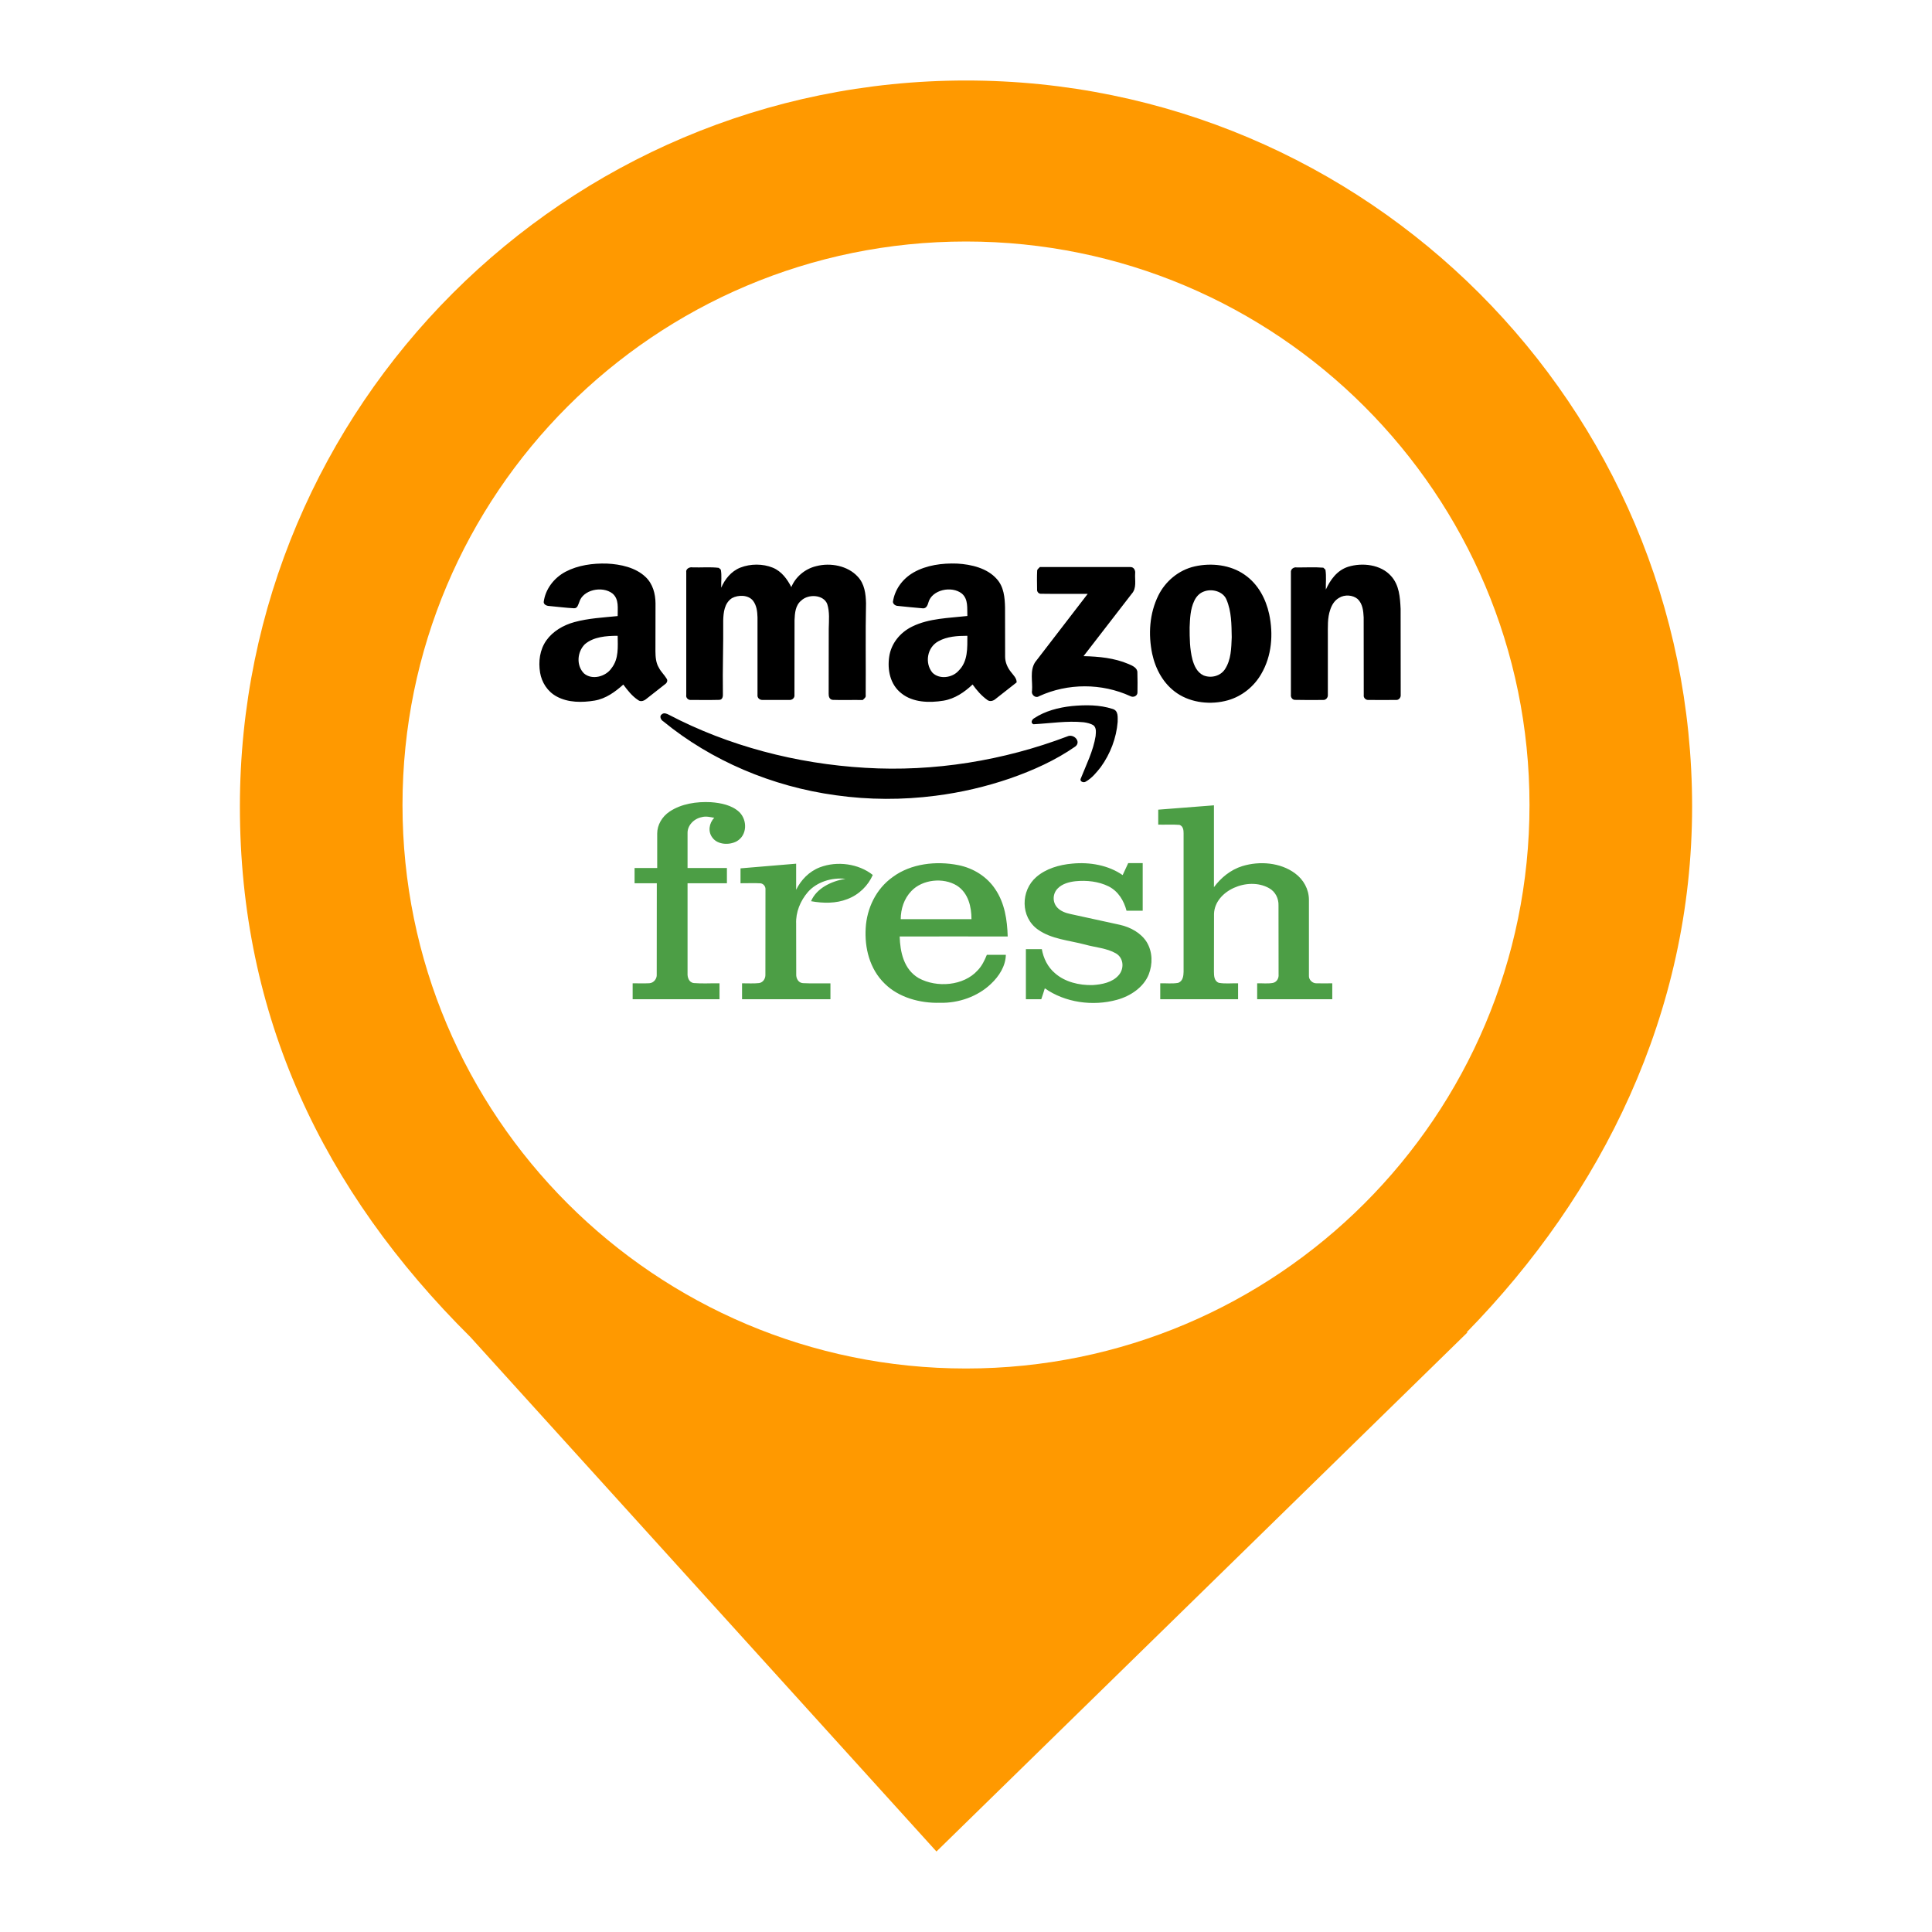
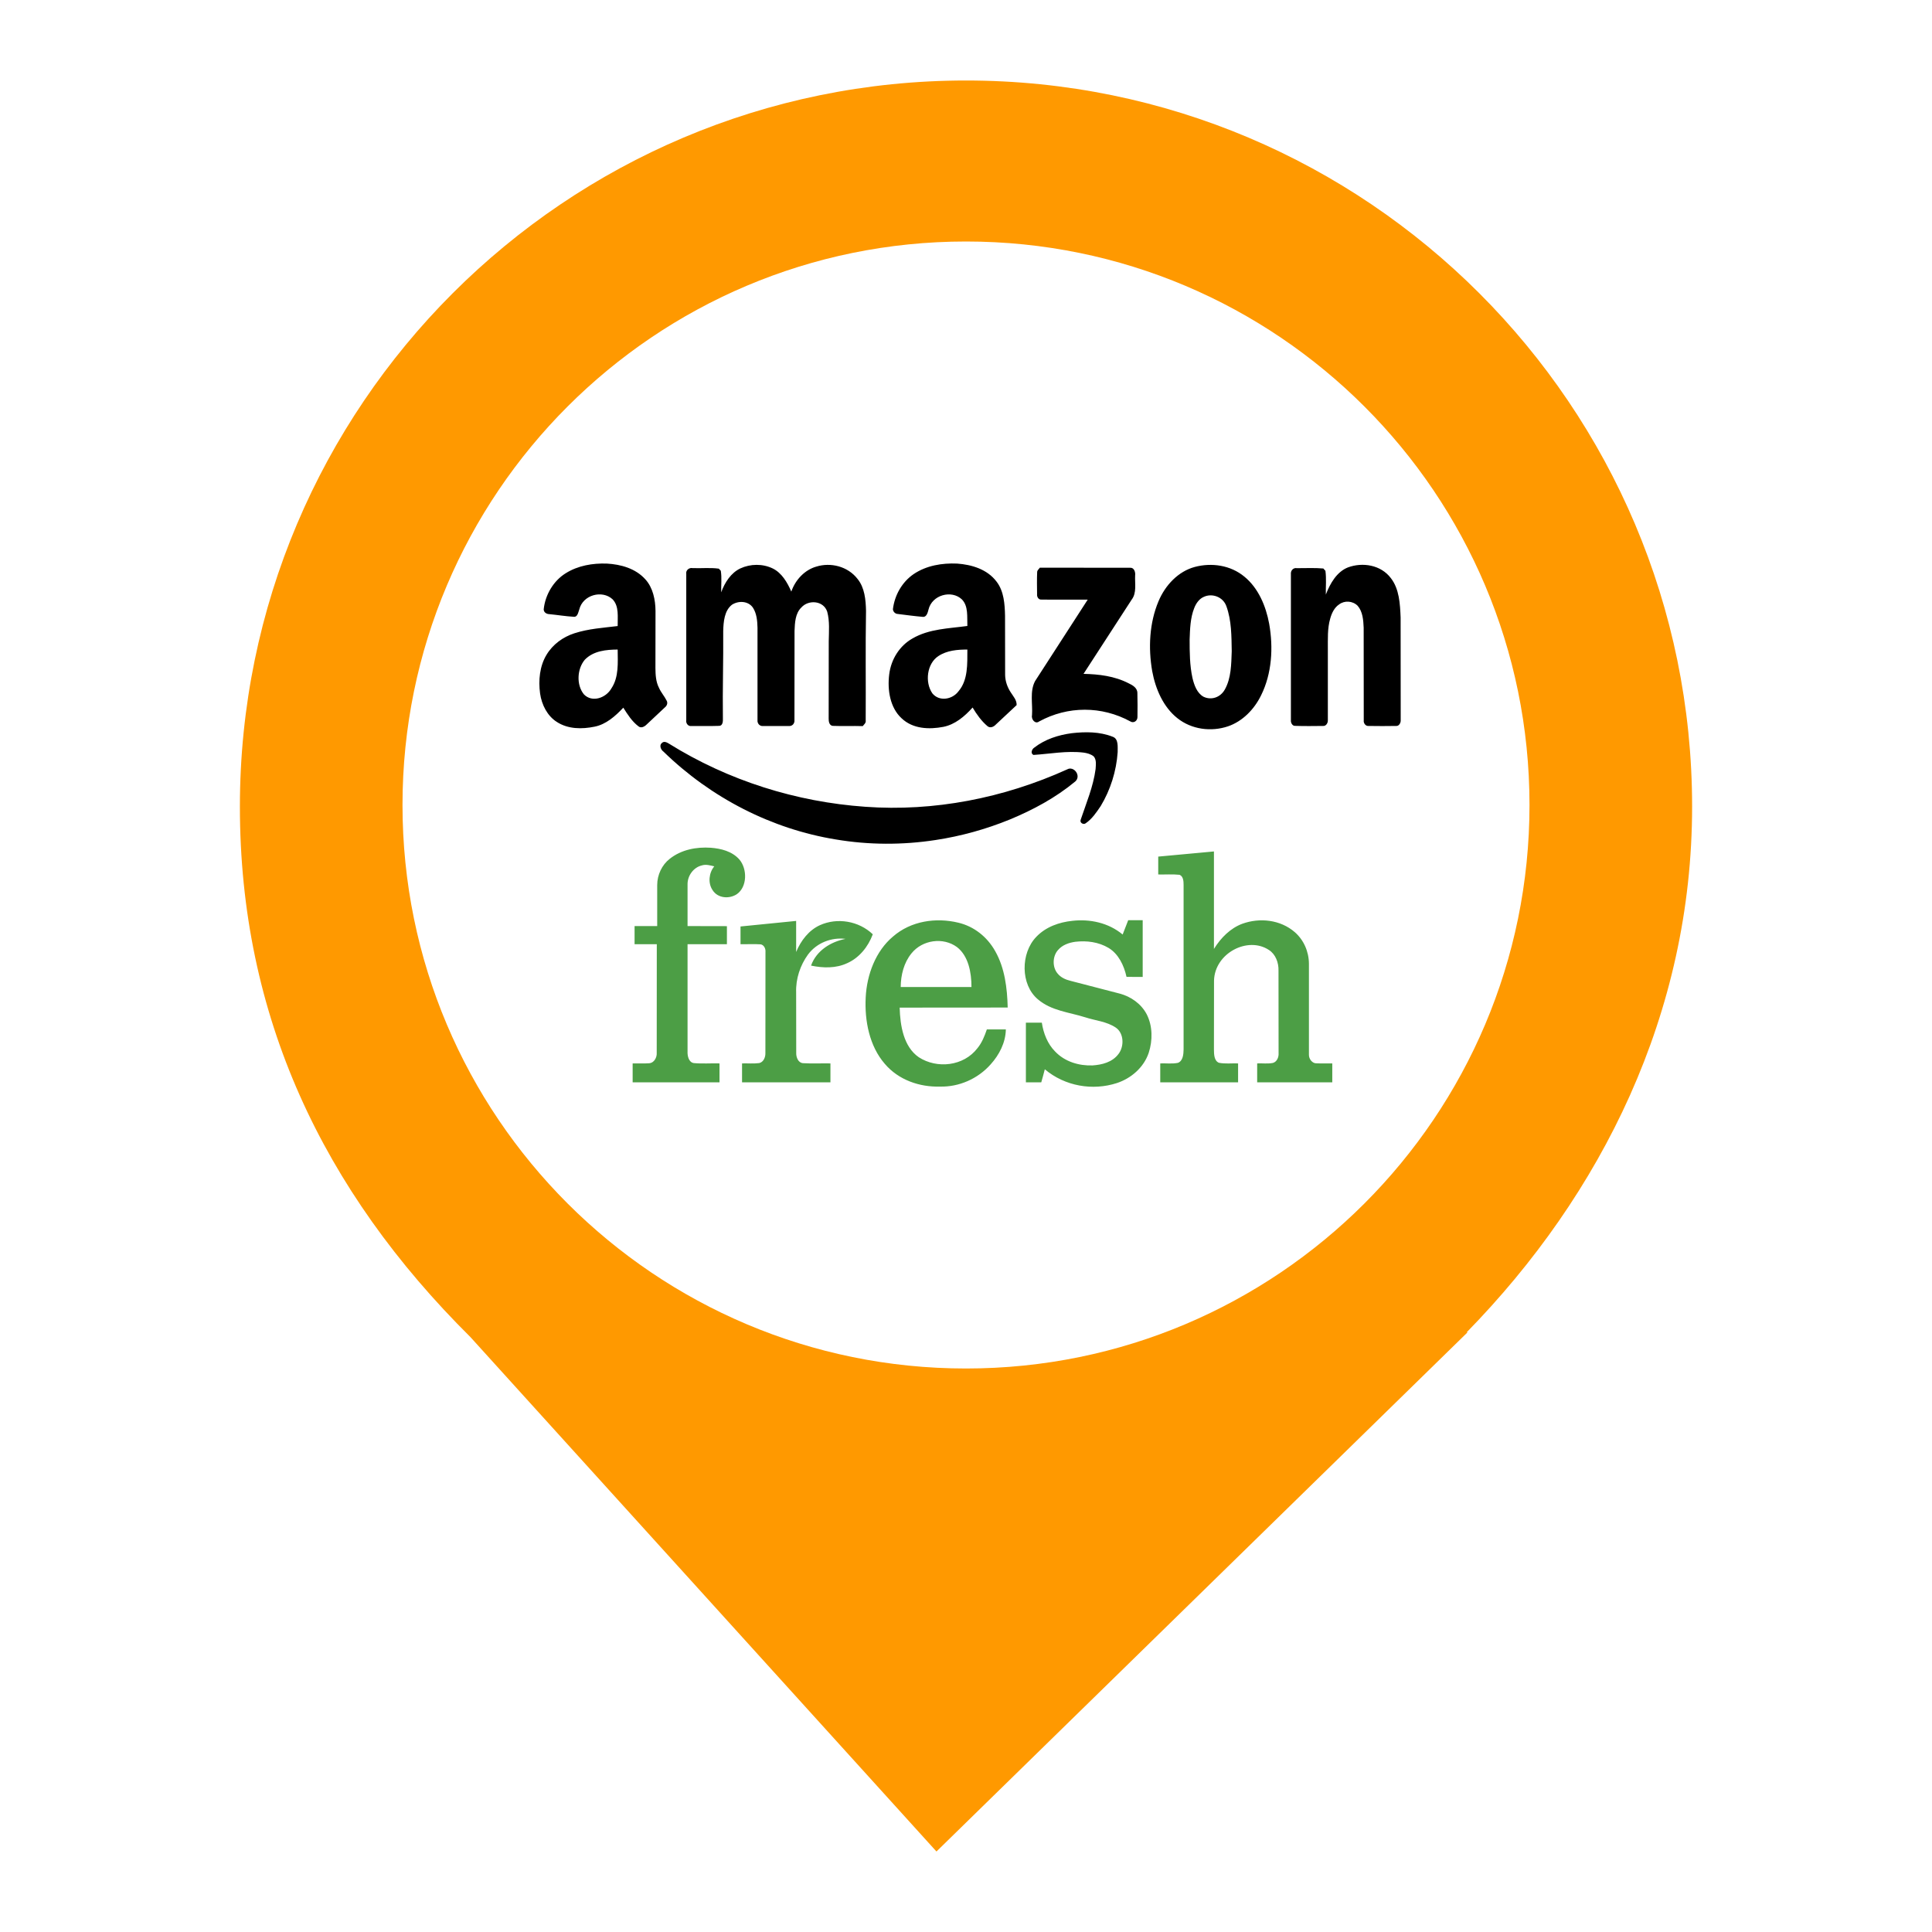
<svg xmlns="http://www.w3.org/2000/svg" style="isolation:isolate" viewBox="0 0 24 24" width="24pt" height="24pt">
  <defs>
-     <clipPath id="_clipPath_kKizX3Rp7Md6GI404eArAFcT1csJoH1D">
+     <clipPath id="_clipPath_Z333xDsw85Oundilhs8d1QFtVgvu3xh3">
      <rect width="24" height="24" />
    </clipPath>
  </defs>
-   <g clip-path="url(#_clipPath_kKizX3Rp7Md6GI404eArAFcT1csJoH1D)">
-     <clipPath id="_clipPath_TR999zRokLCTLhwQaYVIGEvYPcafYDtP">
+   <g clip-path="url(#_clipPath_Z333xDsw85Oundilhs8d1QFtVgvu3xh3)">
+     <clipPath id="_clipPath_Ahv2BpEGB2Pf8zwln4NnDEF2hFYK1utW">
      <rect x="0" y="0" width="24" height="24" transform="matrix(1,0,0,1,0,0)" fill="rgb(255,255,255)" />
    </clipPath>
-     <g clip-path="url(#_clipPath_TR999zRokLCTLhwQaYVIGEvYPcafYDtP)">
+     <g clip-path="url(#_clipPath_Ahv2BpEGB2Pf8zwln4NnDEF2hFYK1utW)">
      <g>
        <path d=" M 18.219 16.551 C 19.896 14.836 21.02 12.588 21.02 10.02 C 21.02 5.042 16.978 1 12 1 C 7.022 1 2.98 5.042 2.98 10.02 C 2.98 12.62 4.007 14.787 5.844 16.61 L 5.844 16.61 L 11.633 23 L 18.23 16.551 L 18.219 16.551 L 18.219 16.551 Z " fill="rgb(255,153,0)" />
        <rect x="0" y="0" width="24" height="24" transform="matrix(1,0,0,1,0,0)" fill="none" />
      </g>
    </g>
-     <clipPath id="_clipPath_qhziBehw9Dxjb9T3WG0ZqsB7Jerwhk5O">
+     <clipPath id="_clipPath_N0pN0FZlOCBPuDBLMAYFto1pmxezvM18">
      <rect x="2.98" y="1" width="18.04" height="22" transform="matrix(1,0,0,1,0,0)" fill="rgb(255,255,255)" />
    </clipPath>
-     <g clip-path="url(#_clipPath_qhziBehw9Dxjb9T3WG0ZqsB7Jerwhk5O)">
+     <g clip-path="url(#_clipPath_N0pN0FZlOCBPuDBLMAYFto1pmxezvM18)">
      <g>
        <circle vector-effect="non-scaling-stroke" cx="12" cy="10" r="7" fill="rgb(255,255,255)" />
      </g>
    </g>
-     <path d=" M 8.319 10.081 C 8.465 9.984 8.653 9.956 8.83 9.965 C 8.956 9.974 9.093 10.002 9.184 10.088 C 9.285 10.187 9.284 10.374 9.153 10.45 C 9.059 10.502 8.915 10.494 8.851 10.407 C 8.792 10.333 8.807 10.226 8.873 10.159 C 8.822 10.15 8.769 10.136 8.717 10.151 C 8.616 10.171 8.538 10.257 8.541 10.351 L 8.541 10.783 L 9.03 10.783 L 9.03 10.972 L 8.541 10.972 L 8.541 12.09 C 8.538 12.138 8.556 12.204 8.619 12.212 C 8.724 12.221 8.831 12.213 8.938 12.215 L 8.938 12.413 L 7.859 12.413 L 7.859 12.215 C 7.928 12.214 7.998 12.218 8.067 12.214 C 8.124 12.21 8.162 12.155 8.158 12.106 L 8.159 10.972 L 7.883 10.972 L 7.883 10.783 L 8.164 10.783 L 8.164 10.354 C 8.164 10.248 8.224 10.144 8.319 10.081 Z  M 14.388 10.058 L 15.08 10.004 L 15.08 11.021 C 15.166 10.905 15.285 10.805 15.433 10.759 C 15.649 10.693 15.905 10.715 16.085 10.847 C 16.195 10.927 16.259 11.048 16.26 11.176 L 16.26 12.126 C 16.259 12.17 16.303 12.217 16.355 12.215 C 16.42 12.217 16.485 12.215 16.55 12.215 L 16.55 12.413 C 16.239 12.413 15.928 12.413 15.617 12.413 L 15.617 12.215 C 15.682 12.213 15.748 12.222 15.813 12.21 C 15.863 12.199 15.887 12.15 15.883 12.106 L 15.882 11.248 C 15.885 11.164 15.845 11.076 15.763 11.032 C 15.501 10.886 15.09 11.065 15.081 11.352 L 15.08 12.071 C 15.081 12.12 15.081 12.187 15.141 12.209 C 15.219 12.223 15.3 12.213 15.38 12.215 L 15.38 12.413 L 14.413 12.413 L 14.413 12.215 C 14.486 12.213 14.56 12.222 14.633 12.21 C 14.695 12.19 14.702 12.122 14.703 12.071 L 14.703 10.354 C 14.703 10.315 14.7 10.265 14.653 10.247 C 14.565 10.24 14.477 10.246 14.388 10.244 L 14.388 10.058 Z  M 9.199 10.787 L 9.89 10.729 L 9.89 11.053 C 9.949 10.933 10.049 10.826 10.185 10.774 C 10.4 10.692 10.667 10.729 10.842 10.869 C 10.784 11.001 10.672 11.114 10.526 11.169 C 10.384 11.225 10.224 11.222 10.075 11.195 C 10.143 11.035 10.325 10.946 10.503 10.917 C 10.33 10.898 10.147 10.956 10.037 11.08 C 9.941 11.191 9.884 11.333 9.89 11.475 L 9.891 12.105 C 9.889 12.152 9.916 12.209 9.974 12.213 C 10.088 12.219 10.202 12.214 10.316 12.216 L 10.316 12.413 C 9.95 12.413 9.584 12.413 9.218 12.413 L 9.218 12.215 C 9.289 12.214 9.36 12.22 9.431 12.212 C 9.483 12.203 9.51 12.152 9.508 12.108 L 9.509 11.053 C 9.513 11.018 9.489 10.979 9.449 10.973 C 9.366 10.968 9.282 10.973 9.199 10.972 L 9.199 10.787 L 9.199 10.787 Z  M 11.092 10.893 C 11.316 10.728 11.628 10.692 11.905 10.747 C 12.096 10.785 12.262 10.893 12.363 11.045 C 12.482 11.22 12.512 11.43 12.518 11.633 C 12.071 11.634 11.623 11.632 11.176 11.633 C 11.182 11.821 11.224 12.041 11.413 12.151 C 11.639 12.274 11.971 12.246 12.143 12.056 C 12.198 12 12.231 11.93 12.259 11.861 L 12.495 11.861 C 12.492 12 12.412 12.127 12.308 12.224 C 12.146 12.378 11.91 12.463 11.676 12.457 C 11.426 12.464 11.163 12.39 10.991 12.22 C 10.801 12.036 10.739 11.772 10.754 11.528 C 10.768 11.288 10.879 11.043 11.092 10.893 M 11.322 11.068 C 11.229 11.164 11.19 11.293 11.189 11.418 L 12.068 11.418 C 12.068 11.268 12.031 11.095 11.888 11.002 C 11.717 10.896 11.458 10.925 11.322 11.068 Z  M 12.873 10.895 C 12.992 10.791 13.158 10.742 13.32 10.728 C 13.538 10.707 13.77 10.748 13.946 10.871 L 14.015 10.722 L 14.195 10.722 L 14.195 11.313 C 14.128 11.313 14.061 11.313 13.994 11.313 C 13.963 11.193 13.894 11.073 13.772 11.011 C 13.647 10.949 13.499 10.933 13.359 10.947 C 13.279 10.956 13.196 10.979 13.141 11.035 C 13.075 11.099 13.071 11.208 13.135 11.275 C 13.177 11.32 13.239 11.342 13.301 11.355 L 13.91 11.488 C 14.046 11.518 14.175 11.591 14.245 11.703 C 14.319 11.825 14.32 11.976 14.27 12.105 C 14.207 12.262 14.047 12.373 13.875 12.42 C 13.574 12.503 13.229 12.454 12.979 12.277 C 12.965 12.322 12.951 12.368 12.935 12.413 L 12.744 12.413 L 12.744 11.791 L 12.942 11.791 C 12.962 11.902 13.013 12.012 13.106 12.09 C 13.228 12.198 13.404 12.241 13.572 12.237 C 13.689 12.23 13.818 12.204 13.895 12.116 C 13.967 12.037 13.962 11.901 13.862 11.843 C 13.747 11.777 13.607 11.77 13.48 11.734 C 13.281 11.681 13.06 11.667 12.893 11.547 C 12.675 11.393 12.678 11.064 12.873 10.895 L 12.873 10.895 Z " fill="rgb(76,158,69)" />
-     <path d=" M 7.026 7.102 C 7.18 7.021 7.363 6.996 7.539 7.001 C 7.711 7.009 7.895 7.05 8.018 7.166 C 8.111 7.253 8.142 7.378 8.143 7.495 L 8.142 8.091 C 8.143 8.16 8.147 8.233 8.185 8.295 C 8.21 8.345 8.254 8.384 8.282 8.432 C 8.298 8.456 8.284 8.485 8.261 8.5 L 8.033 8.679 C 8.006 8.703 7.963 8.723 7.929 8.698 C 7.851 8.647 7.796 8.575 7.743 8.504 C 7.643 8.593 7.528 8.679 7.386 8.703 C 7.23 8.729 7.057 8.729 6.917 8.653 C 6.8 8.591 6.729 8.475 6.709 8.355 C 6.687 8.219 6.704 8.072 6.788 7.954 C 6.867 7.843 6.996 7.766 7.135 7.728 C 7.31 7.68 7.493 7.671 7.673 7.653 C 7.671 7.558 7.693 7.445 7.609 7.373 C 7.481 7.274 7.241 7.326 7.196 7.479 C 7.183 7.508 7.175 7.559 7.13 7.556 C 7.027 7.551 6.925 7.537 6.823 7.528 C 6.791 7.527 6.755 7.511 6.754 7.479 C 6.773 7.324 6.877 7.181 7.026 7.102 M 7.265 8.003 C 7.169 8.099 7.157 8.267 7.254 8.365 C 7.356 8.454 7.528 8.403 7.596 8.301 C 7.689 8.184 7.674 8.034 7.673 7.898 C 7.532 7.898 7.373 7.91 7.265 8.003 Z  M 11.349 7.111 C 11.509 7.02 11.704 6.994 11.89 7.001 C 12.069 7.011 12.264 7.059 12.381 7.191 C 12.471 7.289 12.482 7.423 12.485 7.546 L 12.486 8.161 C 12.487 8.228 12.515 8.293 12.558 8.347 C 12.588 8.387 12.631 8.425 12.629 8.477 L 12.368 8.682 C 12.342 8.706 12.298 8.72 12.266 8.696 C 12.192 8.643 12.133 8.575 12.082 8.503 C 11.983 8.596 11.864 8.68 11.72 8.704 C 11.544 8.733 11.34 8.727 11.199 8.614 C 11.056 8.504 11.022 8.318 11.046 8.158 C 11.069 7.998 11.177 7.858 11.334 7.782 C 11.543 7.68 11.787 7.678 12.017 7.652 C 12.012 7.558 12.032 7.445 11.948 7.373 C 11.82 7.273 11.578 7.327 11.534 7.481 C 11.525 7.512 11.51 7.56 11.465 7.557 C 11.361 7.549 11.257 7.537 11.153 7.527 C 11.123 7.526 11.095 7.505 11.092 7.477 C 11.114 7.326 11.208 7.192 11.349 7.111 M 11.657 7.966 C 11.515 8.043 11.486 8.238 11.582 8.355 C 11.668 8.444 11.831 8.42 11.907 8.333 C 12.027 8.216 12.016 8.046 12.017 7.898 C 11.894 7.898 11.764 7.906 11.657 7.966 Z  M 9.197 7.051 C 9.323 7.002 9.474 7.001 9.6 7.052 C 9.711 7.098 9.78 7.196 9.83 7.293 C 9.881 7.169 9.997 7.067 10.139 7.033 C 10.318 6.986 10.531 7.029 10.653 7.161 C 10.741 7.252 10.755 7.378 10.758 7.493 C 10.75 7.874 10.757 8.255 10.754 8.636 C 10.76 8.663 10.734 8.679 10.717 8.696 C 10.592 8.693 10.468 8.699 10.344 8.694 C 10.302 8.69 10.293 8.649 10.294 8.618 L 10.295 7.81 C 10.297 7.708 10.308 7.602 10.276 7.503 C 10.23 7.386 10.043 7.376 9.955 7.459 C 9.879 7.52 9.874 7.618 9.87 7.703 L 9.869 8.633 C 9.871 8.65 9.865 8.667 9.852 8.679 C 9.839 8.691 9.821 8.697 9.802 8.695 L 9.474 8.695 C 9.456 8.696 9.438 8.69 9.426 8.678 C 9.414 8.667 9.408 8.65 9.41 8.634 L 9.41 7.67 C 9.408 7.598 9.4 7.522 9.354 7.462 C 9.296 7.389 9.173 7.387 9.093 7.43 C 8.998 7.492 8.987 7.609 8.984 7.706 C 8.987 8.009 8.975 8.312 8.98 8.616 C 8.982 8.647 8.978 8.695 8.932 8.694 C 8.816 8.697 8.701 8.695 8.585 8.695 C 8.548 8.699 8.518 8.667 8.525 8.634 L 8.525 7.108 C 8.517 7.069 8.563 7.041 8.602 7.048 C 8.711 7.052 8.821 7.041 8.929 7.054 L 8.954 7.076 C 8.968 7.15 8.957 7.226 8.959 7.301 C 9.004 7.197 9.081 7.097 9.197 7.051 L 9.197 7.051 Z  M 14.841 7.036 C 15.05 6.989 15.286 7.017 15.459 7.138 C 15.63 7.255 15.725 7.441 15.766 7.628 C 15.819 7.877 15.8 8.148 15.666 8.375 C 15.58 8.524 15.433 8.648 15.254 8.699 C 15.045 8.758 14.802 8.733 14.624 8.613 C 14.451 8.497 14.354 8.31 14.313 8.122 C 14.263 7.88 14.278 7.621 14.391 7.394 C 14.476 7.224 14.638 7.082 14.841 7.036 Z  M 14.955 7.348 C 14.898 7.368 14.858 7.415 14.835 7.465 C 14.786 7.568 14.783 7.683 14.778 7.793 C 14.778 7.927 14.779 8.062 14.813 8.193 C 14.834 8.269 14.87 8.352 14.95 8.39 C 15.047 8.429 15.16 8.397 15.215 8.316 C 15.295 8.196 15.295 8.051 15.301 7.916 C 15.298 7.758 15.299 7.595 15.235 7.447 C 15.195 7.349 15.058 7.308 14.955 7.348 L 14.955 7.348 Z  M 16.746 7.041 C 16.926 6.985 17.153 7.014 17.278 7.153 C 17.383 7.266 17.392 7.422 17.399 7.564 L 17.4 8.634 C 17.403 8.662 17.379 8.697 17.345 8.695 C 17.229 8.696 17.113 8.696 16.997 8.695 C 16.963 8.697 16.936 8.665 16.941 8.636 L 16.94 7.669 C 16.936 7.59 16.928 7.501 16.865 7.441 C 16.803 7.389 16.702 7.384 16.634 7.427 C 16.577 7.459 16.544 7.516 16.525 7.573 C 16.488 7.678 16.496 7.79 16.495 7.899 L 16.495 8.634 C 16.497 8.664 16.472 8.698 16.436 8.695 C 16.32 8.696 16.204 8.697 16.089 8.694 C 16.055 8.696 16.032 8.661 16.036 8.633 L 16.036 7.11 C 16.034 7.092 16.041 7.075 16.055 7.063 C 16.07 7.051 16.089 7.045 16.109 7.049 C 16.218 7.05 16.329 7.043 16.439 7.052 L 16.465 7.077 C 16.478 7.158 16.468 7.242 16.47 7.324 C 16.524 7.206 16.607 7.086 16.746 7.041 L 16.746 7.041 Z  M 12.917 7.044 L 14.039 7.044 C 14.087 7.041 14.107 7.089 14.101 7.125 C 14.096 7.209 14.123 7.306 14.058 7.377 L 13.46 8.151 C 13.651 8.155 13.845 8.174 14.02 8.249 C 14.068 8.269 14.13 8.297 14.129 8.353 C 14.132 8.435 14.131 8.518 14.13 8.6 C 14.131 8.62 14.12 8.638 14.102 8.648 C 14.083 8.658 14.061 8.658 14.042 8.648 C 13.686 8.485 13.265 8.485 12.909 8.648 C 12.861 8.68 12.808 8.627 12.82 8.583 C 12.83 8.465 12.79 8.335 12.858 8.227 L 13.512 7.377 C 13.319 7.376 13.127 7.379 12.935 7.376 C 12.901 7.379 12.879 7.348 12.883 7.32 C 12.882 7.244 12.88 7.167 12.884 7.09 C 12.884 7.07 12.906 7.059 12.917 7.044 Z  M 13.314 8.771 C 13.483 8.755 13.66 8.754 13.822 8.807 C 13.897 8.829 13.883 8.913 13.884 8.968 C 13.868 9.167 13.794 9.363 13.674 9.529 C 13.621 9.596 13.565 9.666 13.487 9.71 C 13.459 9.729 13.409 9.706 13.425 9.673 C 13.494 9.499 13.581 9.328 13.61 9.144 C 13.613 9.1 13.623 9.047 13.586 9.012 C 13.55 8.988 13.504 8.978 13.46 8.972 C 13.252 8.952 13.045 8.986 12.838 8.997 C 12.798 8.981 12.818 8.938 12.847 8.922 C 12.983 8.832 13.149 8.789 13.314 8.771 L 13.314 8.771 Z  M 8.223 8.872 C 8.248 8.851 8.282 8.865 8.307 8.878 C 9.049 9.267 9.894 9.488 10.748 9.538 C 11.602 9.59 12.467 9.448 13.256 9.149 C 13.339 9.108 13.436 9.215 13.357 9.274 C 13.113 9.444 12.834 9.57 12.547 9.67 C 12.249 9.772 11.938 9.845 11.622 9.885 C 11.212 9.938 10.793 9.937 10.383 9.879 C 9.59 9.771 8.835 9.449 8.241 8.962 C 8.209 8.944 8.186 8.895 8.223 8.872 L 8.223 8.872 Z " fill="rgb(0,0,0)" />
+     <path d=" M 8.319 10.669 C 8.465 10.553 8.653 10.519 8.83 10.531 C 8.956 10.541 9.093 10.574 9.184 10.676 C 9.285 10.794 9.284 11.017 9.153 11.108 C 9.059 11.17 8.915 11.16 8.851 11.056 C 8.792 10.968 8.807 10.841 8.873 10.762 C 8.822 10.75 8.769 10.734 8.717 10.751 C 8.616 10.775 8.538 10.878 8.541 10.99 L 8.541 11.504 L 9.03 11.505 L 9.03 11.729 L 8.541 11.729 L 8.541 13.06 C 8.538 13.118 8.556 13.197 8.619 13.206 C 8.724 13.216 8.831 13.207 8.938 13.21 L 8.938 13.445 L 7.859 13.445 L 7.859 13.21 C 7.928 13.209 7.998 13.213 8.067 13.208 C 8.124 13.203 8.162 13.138 8.158 13.079 L 8.159 11.729 L 7.883 11.729 L 7.883 11.504 L 8.164 11.504 L 8.164 10.994 C 8.164 10.867 8.224 10.743 8.319 10.669 Z  M 14.388 10.641 L 15.08 10.577 L 15.08 11.788 C 15.166 11.649 15.285 11.53 15.433 11.475 C 15.649 11.397 15.905 11.424 16.085 11.58 C 16.195 11.676 16.259 11.82 16.26 11.972 L 16.26 13.103 C 16.259 13.156 16.303 13.212 16.355 13.209 C 16.42 13.212 16.485 13.209 16.55 13.21 L 16.55 13.445 C 16.239 13.445 15.928 13.445 15.617 13.445 L 15.617 13.21 C 15.682 13.207 15.748 13.217 15.813 13.204 C 15.863 13.19 15.887 13.132 15.883 13.08 L 15.882 12.058 C 15.885 11.958 15.845 11.853 15.763 11.801 C 15.501 11.627 15.09 11.84 15.081 12.181 L 15.08 13.038 C 15.081 13.096 15.081 13.176 15.141 13.202 C 15.219 13.218 15.3 13.207 15.38 13.21 L 15.38 13.445 L 14.413 13.445 L 14.413 13.21 C 14.486 13.207 14.56 13.218 14.633 13.203 C 14.695 13.179 14.702 13.098 14.703 13.037 L 14.703 10.994 C 14.703 10.947 14.7 10.887 14.653 10.867 C 14.565 10.858 14.477 10.865 14.388 10.863 L 14.388 10.641 Z  M 9.199 11.509 L 9.89 11.44 L 9.89 11.826 C 9.949 11.683 10.049 11.555 10.185 11.493 C 10.4 11.396 10.667 11.439 10.842 11.606 C 10.784 11.763 10.672 11.899 10.526 11.964 C 10.384 12.031 10.224 12.026 10.075 11.995 C 10.143 11.805 10.325 11.698 10.503 11.663 C 10.33 11.642 10.147 11.71 10.037 11.858 C 9.941 11.99 9.884 12.159 9.89 12.328 L 9.891 13.079 C 9.889 13.135 9.916 13.202 9.974 13.207 C 10.088 13.214 10.202 13.208 10.316 13.21 L 10.316 13.445 C 9.95 13.445 9.584 13.445 9.218 13.445 L 9.218 13.21 C 9.289 13.208 9.36 13.215 9.431 13.206 C 9.483 13.195 9.51 13.135 9.508 13.081 L 9.509 11.825 C 9.513 11.784 9.489 11.737 9.449 11.731 C 9.366 11.725 9.282 11.731 9.199 11.729 L 9.199 11.509 L 9.199 11.509 Z  M 11.092 11.635 C 11.316 11.439 11.628 11.395 11.905 11.462 C 12.096 11.507 12.262 11.635 12.363 11.816 C 12.482 12.025 12.512 12.275 12.518 12.516 C 12.071 12.517 11.623 12.516 11.176 12.517 C 11.182 12.74 11.224 13.002 11.413 13.133 C 11.639 13.28 11.971 13.246 12.143 13.02 C 12.198 12.953 12.231 12.87 12.259 12.788 L 12.495 12.788 C 12.492 12.953 12.412 13.104 12.308 13.22 C 12.146 13.404 11.91 13.504 11.676 13.498 C 11.426 13.505 11.163 13.418 10.991 13.215 C 10.801 12.996 10.739 12.682 10.754 12.391 C 10.768 12.105 10.879 11.814 11.092 11.635 M 11.322 11.844 C 11.229 11.958 11.19 12.111 11.189 12.261 L 12.068 12.261 C 12.068 12.082 12.031 11.876 11.888 11.765 C 11.717 11.639 11.458 11.674 11.322 11.844 Z  M 12.873 11.638 C 12.992 11.513 13.158 11.456 13.32 11.439 C 13.538 11.414 13.77 11.462 13.946 11.609 L 14.015 11.431 L 14.195 11.431 L 14.195 12.136 C 14.128 12.136 14.061 12.136 13.994 12.135 C 13.963 11.993 13.894 11.85 13.772 11.776 C 13.647 11.701 13.499 11.683 13.359 11.699 C 13.279 11.71 13.196 11.738 13.141 11.804 C 13.075 11.88 13.071 12.011 13.135 12.09 C 13.177 12.144 13.239 12.17 13.301 12.185 L 13.91 12.343 C 14.046 12.379 14.175 12.467 14.245 12.6 C 14.319 12.745 14.32 12.924 14.27 13.078 C 14.207 13.265 14.047 13.397 13.875 13.454 C 13.574 13.552 13.229 13.494 12.979 13.283 C 12.965 13.337 12.951 13.391 12.935 13.445 L 12.744 13.445 L 12.744 12.704 L 12.942 12.704 C 12.962 12.837 13.013 12.967 13.106 13.061 C 13.228 13.19 13.404 13.241 13.572 13.235 C 13.689 13.227 13.818 13.196 13.895 13.092 C 13.967 12.998 13.962 12.835 13.862 12.766 C 13.747 12.688 13.607 12.679 13.48 12.637 C 13.281 12.574 13.06 12.557 12.893 12.414 C 12.675 12.231 12.678 11.839 12.873 11.638 L 12.873 11.638 Z " fill="rgb(76,158,69)" />
+     <path d=" M 7.026 7.122 C 7.18 7.025 7.363 6.995 7.539 7.001 C 7.711 7.011 7.895 7.06 8.018 7.198 C 8.111 7.301 8.142 7.45 8.143 7.59 L 8.142 8.299 C 8.143 8.382 8.147 8.468 8.185 8.542 C 8.21 8.601 8.254 8.648 8.282 8.705 C 8.298 8.734 8.284 8.768 8.261 8.786 L 8.033 9 C 8.006 9.027 7.963 9.051 7.929 9.021 C 7.851 8.961 7.796 8.876 7.743 8.791 C 7.643 8.897 7.528 8.999 7.386 9.027 C 7.23 9.059 7.057 9.059 6.917 8.968 C 6.8 8.894 6.729 8.756 6.709 8.614 C 6.687 8.451 6.704 8.276 6.788 8.136 C 6.867 8.003 6.996 7.912 7.135 7.867 C 7.31 7.81 7.493 7.799 7.673 7.777 C 7.671 7.665 7.693 7.53 7.609 7.444 C 7.481 7.326 7.241 7.388 7.196 7.571 C 7.183 7.605 7.175 7.666 7.13 7.662 C 7.027 7.656 6.925 7.639 6.823 7.629 C 6.791 7.628 6.755 7.609 6.754 7.57 C 6.773 7.386 6.877 7.215 7.026 7.122 M 7.265 8.195 C 7.169 8.308 7.157 8.508 7.254 8.626 C 7.356 8.731 7.528 8.671 7.596 8.55 C 7.689 8.41 7.674 8.231 7.673 8.069 C 7.532 8.07 7.373 8.084 7.265 8.195 Z  M 11.349 7.132 C 11.509 7.024 11.704 6.993 11.89 7.001 C 12.069 7.014 12.264 7.07 12.381 7.227 C 12.471 7.345 12.482 7.504 12.485 7.65 L 12.486 8.383 C 12.487 8.463 12.515 8.54 12.558 8.604 C 12.588 8.652 12.631 8.696 12.629 8.759 L 12.368 9.003 C 12.342 9.031 12.298 9.048 12.266 9.02 C 12.192 8.957 12.133 8.875 12.082 8.789 C 11.983 8.9 11.864 9 11.72 9.029 C 11.544 9.063 11.34 9.057 11.199 8.922 C 11.056 8.79 11.022 8.57 11.046 8.378 C 11.069 8.188 11.177 8.021 11.334 7.932 C 11.543 7.81 11.787 7.808 12.017 7.776 C 12.012 7.664 12.032 7.529 11.948 7.445 C 11.82 7.325 11.578 7.389 11.534 7.573 C 11.525 7.609 11.51 7.667 11.465 7.663 C 11.361 7.654 11.257 7.64 11.153 7.627 C 11.123 7.626 11.095 7.602 11.092 7.568 C 11.114 7.389 11.208 7.229 11.349 7.132 M 11.657 8.15 C 11.515 8.242 11.486 8.474 11.582 8.613 C 11.668 8.719 11.831 8.69 11.907 8.587 C 12.027 8.447 12.016 8.245 12.017 8.069 C 11.894 8.069 11.764 8.079 11.657 8.15 Z  M 9.197 7.061 C 9.323 7.003 9.474 7.001 9.6 7.062 C 9.711 7.117 9.78 7.234 9.83 7.349 C 9.881 7.201 9.997 7.08 10.139 7.039 C 10.318 6.983 10.531 7.034 10.653 7.192 C 10.741 7.3 10.755 7.45 10.758 7.588 C 10.75 8.041 10.757 8.494 10.754 8.948 C 10.76 8.98 10.734 8.999 10.717 9.02 C 10.592 9.016 10.468 9.022 10.344 9.017 C 10.302 9.012 10.293 8.963 10.294 8.926 L 10.295 7.965 C 10.297 7.843 10.308 7.717 10.276 7.599 C 10.23 7.459 10.043 7.447 9.955 7.546 C 9.879 7.619 9.874 7.736 9.87 7.837 L 9.869 8.945 C 9.871 8.965 9.865 8.984 9.852 8.999 C 9.839 9.013 9.821 9.02 9.802 9.019 L 9.474 9.019 C 9.456 9.02 9.438 9.012 9.426 8.998 C 9.414 8.984 9.408 8.965 9.41 8.946 L 9.41 7.797 C 9.408 7.713 9.4 7.622 9.354 7.55 C 9.296 7.463 9.173 7.46 9.093 7.512 C 8.998 7.585 8.987 7.725 8.984 7.84 C 8.987 8.201 8.975 8.562 8.98 8.924 C 8.982 8.961 8.978 9.018 8.932 9.017 C 8.816 9.021 8.701 9.018 8.585 9.019 C 8.548 9.023 8.518 8.985 8.525 8.946 L 8.525 7.129 C 8.517 7.082 8.563 7.049 8.602 7.057 C 8.711 7.062 8.821 7.049 8.929 7.064 L 8.954 7.09 C 8.968 7.178 8.957 7.269 8.959 7.358 C 9.004 7.234 9.081 7.116 9.197 7.061 L 9.197 7.061 Z  M 14.841 7.043 C 15.05 6.987 15.286 7.02 15.459 7.164 C 15.63 7.304 15.725 7.525 15.766 7.748 C 15.819 8.045 15.8 8.367 15.666 8.637 C 15.58 8.814 15.433 8.962 15.254 9.023 C 15.045 9.093 14.802 9.063 14.624 8.92 C 14.451 8.782 14.354 8.56 14.313 8.337 C 14.263 8.048 14.278 7.739 14.391 7.47 C 14.476 7.267 14.638 7.098 14.841 7.043 Z  M 14.955 7.414 C 14.898 7.438 14.858 7.494 14.835 7.554 C 14.786 7.677 14.783 7.813 14.778 7.944 C 14.778 8.103 14.779 8.265 14.813 8.421 C 14.834 8.511 14.87 8.61 14.95 8.655 C 15.047 8.702 15.16 8.664 15.215 8.566 C 15.295 8.424 15.295 8.251 15.301 8.09 C 15.298 7.903 15.299 7.709 15.235 7.532 C 15.195 7.415 15.058 7.366 14.955 7.414 L 14.955 7.414 Z  M 16.746 7.048 C 16.926 6.982 17.153 7.016 17.278 7.182 C 17.383 7.317 17.392 7.503 17.399 7.671 L 17.4 8.945 C 17.403 8.978 17.379 9.021 17.345 9.018 C 17.229 9.02 17.113 9.02 16.997 9.018 C 16.963 9.02 16.936 8.982 16.941 8.948 L 16.94 7.797 C 16.936 7.702 16.928 7.597 16.865 7.525 C 16.803 7.463 16.702 7.457 16.634 7.509 C 16.577 7.547 16.544 7.614 16.525 7.682 C 16.488 7.807 16.496 7.94 16.495 8.07 L 16.495 8.946 C 16.497 8.982 16.472 9.021 16.436 9.018 C 16.32 9.019 16.204 9.021 16.089 9.017 C 16.055 9.02 16.032 8.978 16.036 8.945 L 16.036 7.131 C 16.034 7.11 16.041 7.089 16.055 7.075 C 16.07 7.06 16.089 7.054 16.109 7.058 C 16.218 7.059 16.329 7.052 16.439 7.062 L 16.465 7.091 C 16.478 7.189 16.468 7.288 16.47 7.386 C 16.524 7.246 16.607 7.102 16.746 7.048 L 16.746 7.048 Z  M 12.917 7.052 L 14.039 7.053 C 14.087 7.049 14.107 7.105 14.101 7.149 C 14.096 7.249 14.123 7.364 14.058 7.449 L 13.46 8.371 C 13.651 8.375 13.845 8.398 14.02 8.488 C 14.068 8.511 14.13 8.544 14.129 8.611 C 14.132 8.709 14.131 8.807 14.13 8.905 C 14.131 8.928 14.12 8.95 14.102 8.962 C 14.083 8.974 14.061 8.974 14.042 8.962 C 13.686 8.768 13.265 8.768 12.909 8.962 C 12.861 9 12.808 8.937 12.82 8.884 C 12.83 8.744 12.79 8.589 12.858 8.461 L 13.512 7.449 C 13.319 7.448 13.127 7.451 12.935 7.448 C 12.901 7.451 12.879 7.414 12.883 7.381 C 12.882 7.29 12.88 7.198 12.884 7.107 C 12.884 7.083 12.906 7.07 12.917 7.052 Z  M 13.314 9.108 C 13.483 9.089 13.66 9.088 13.822 9.152 C 13.897 9.178 13.883 9.277 13.884 9.344 C 13.868 9.58 13.794 9.813 13.674 10.012 C 13.621 10.091 13.565 10.174 13.487 10.227 C 13.459 10.249 13.409 10.221 13.425 10.182 C 13.494 9.976 13.581 9.772 13.61 9.553 C 13.613 9.501 13.623 9.437 13.586 9.396 C 13.55 9.367 13.504 9.355 13.46 9.349 C 13.252 9.324 13.045 9.365 12.838 9.378 C 12.798 9.359 12.818 9.307 12.847 9.288 C 12.983 9.182 13.149 9.13 13.314 9.108 L 13.314 9.108 Z  M 8.223 9.229 C 8.248 9.204 8.282 9.221 8.307 9.236 C 9.049 9.699 9.894 9.962 10.748 10.022 C 11.602 10.084 12.467 9.915 13.256 9.558 C 13.339 9.51 13.436 9.637 13.357 9.708 C 13.113 9.91 12.834 10.06 12.547 10.179 C 12.249 10.301 11.938 10.387 11.622 10.435 C 11.212 10.498 10.793 10.497 10.383 10.428 C 9.59 10.299 8.835 9.915 8.241 9.336 C 8.209 9.314 8.186 9.256 8.223 9.229 L 8.223 9.229 Z " fill="rgb(0,0,0)" />
  </g>
</svg>
